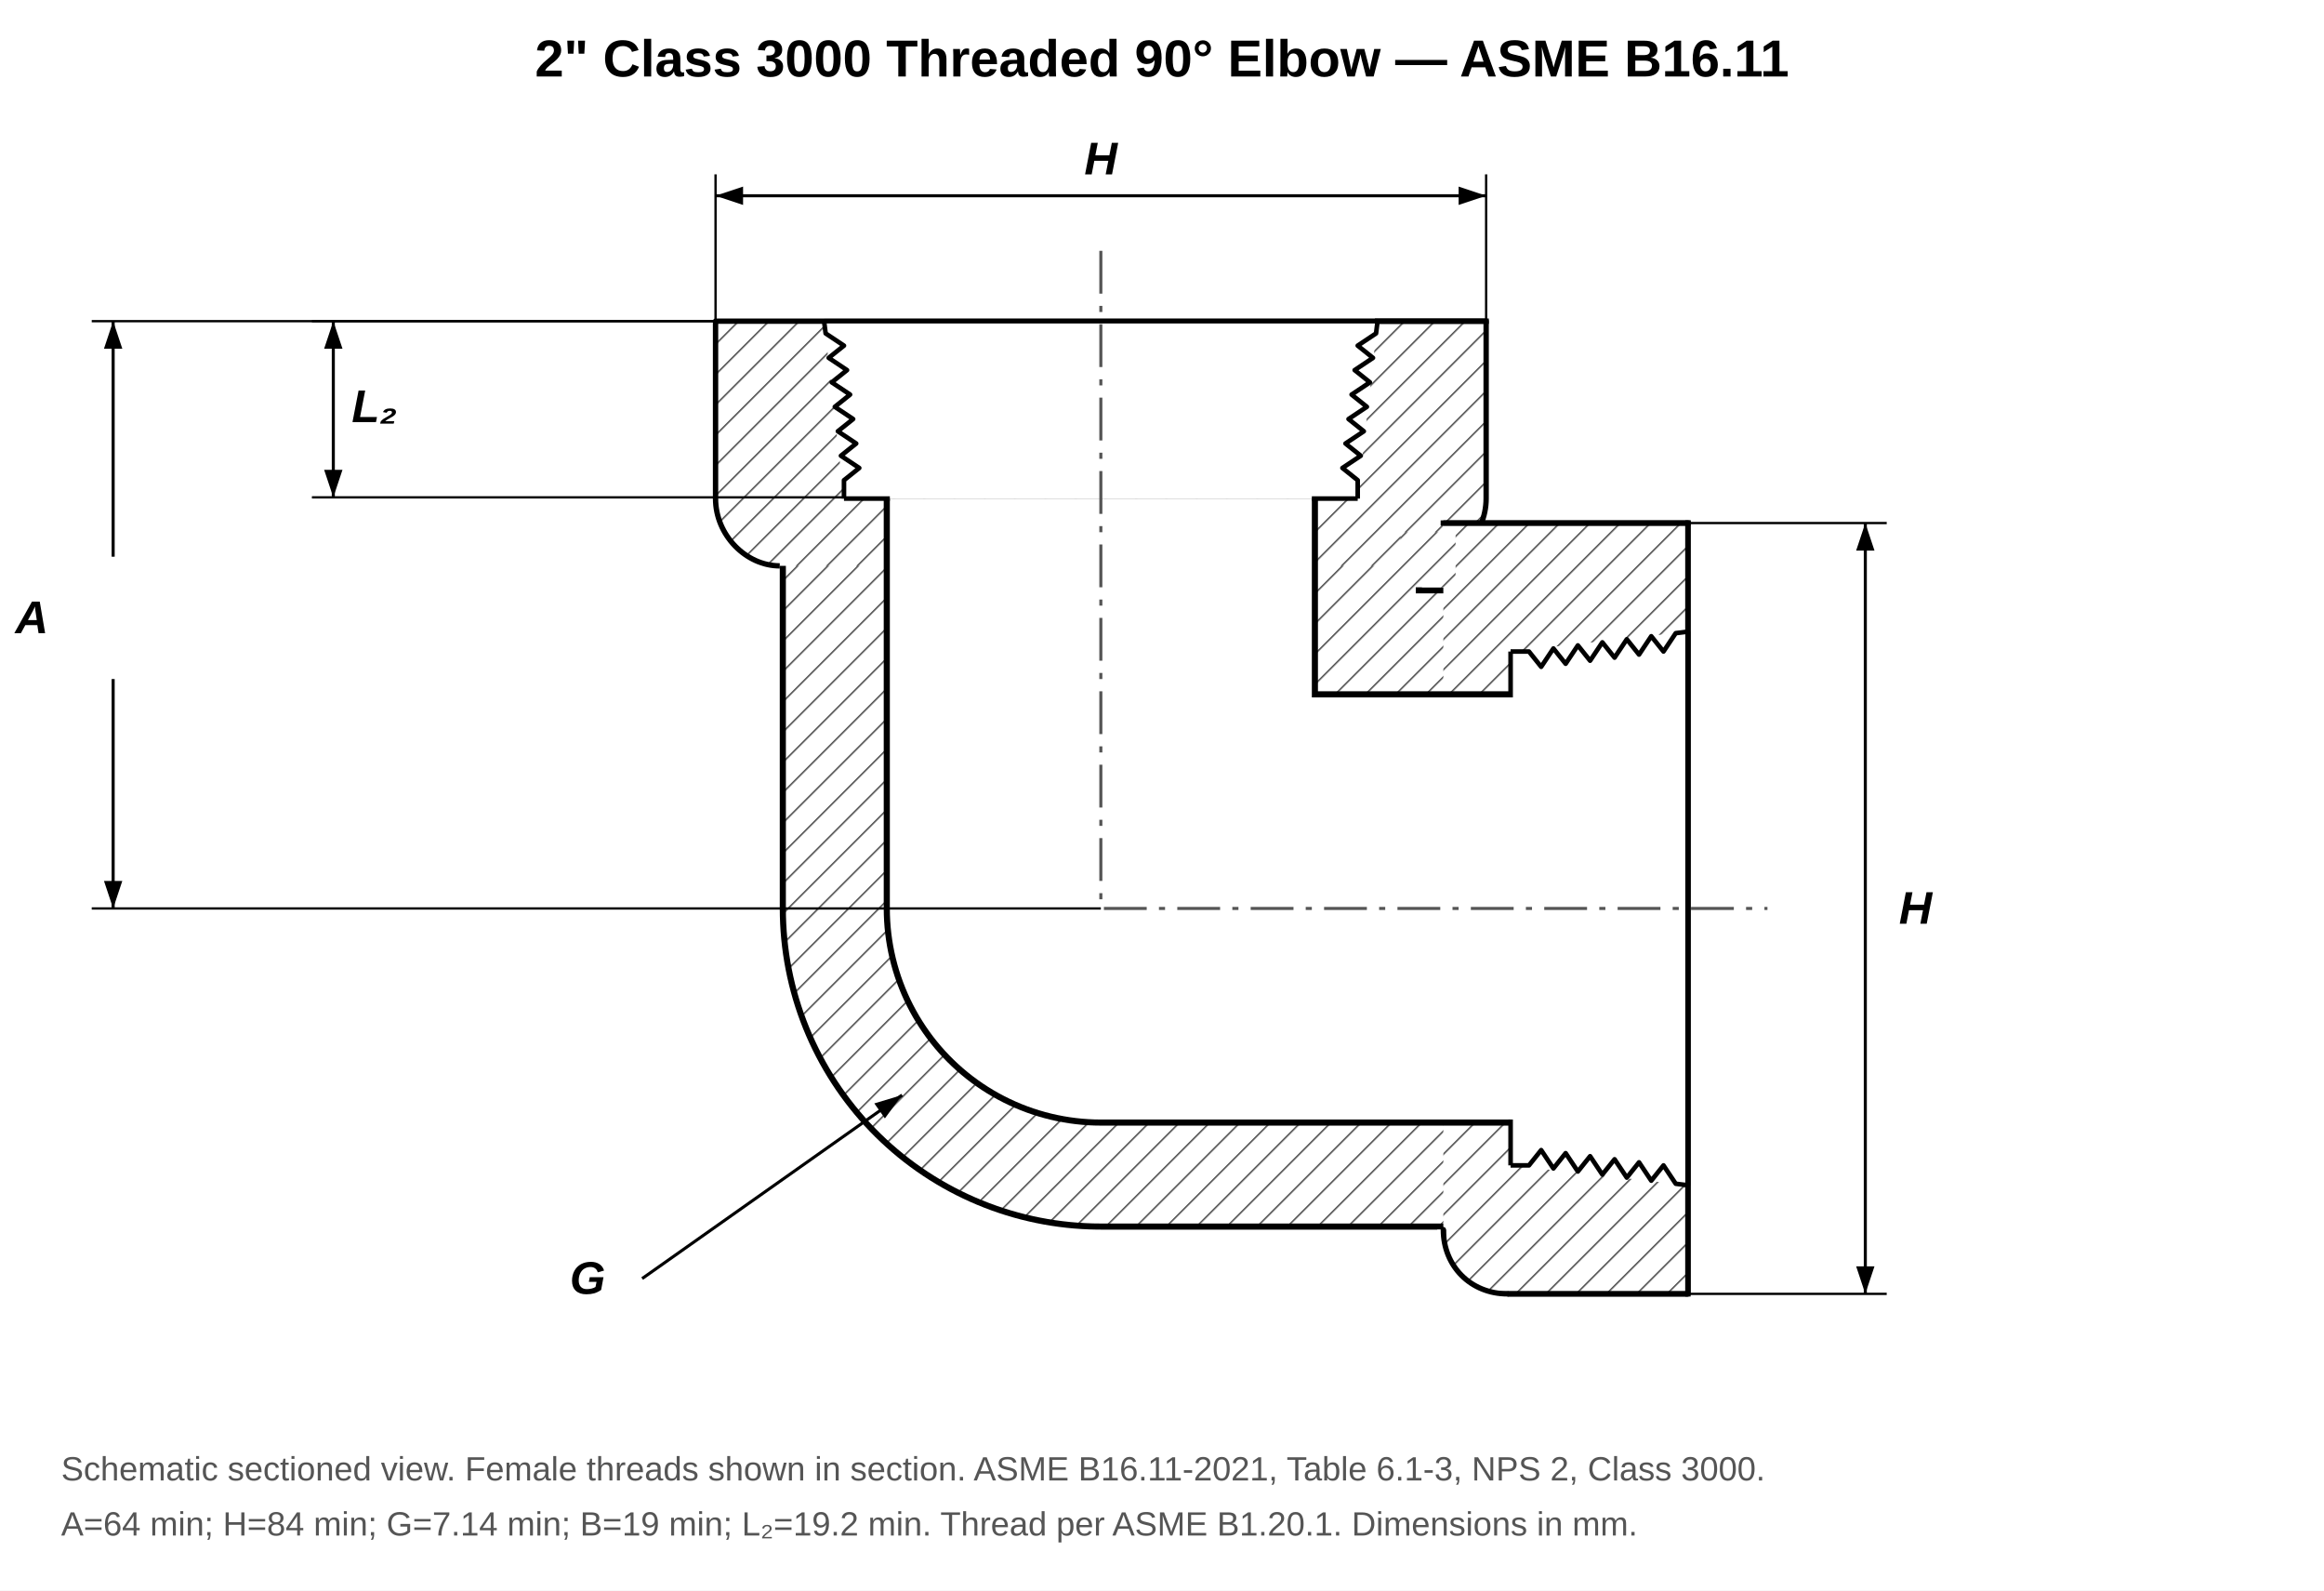
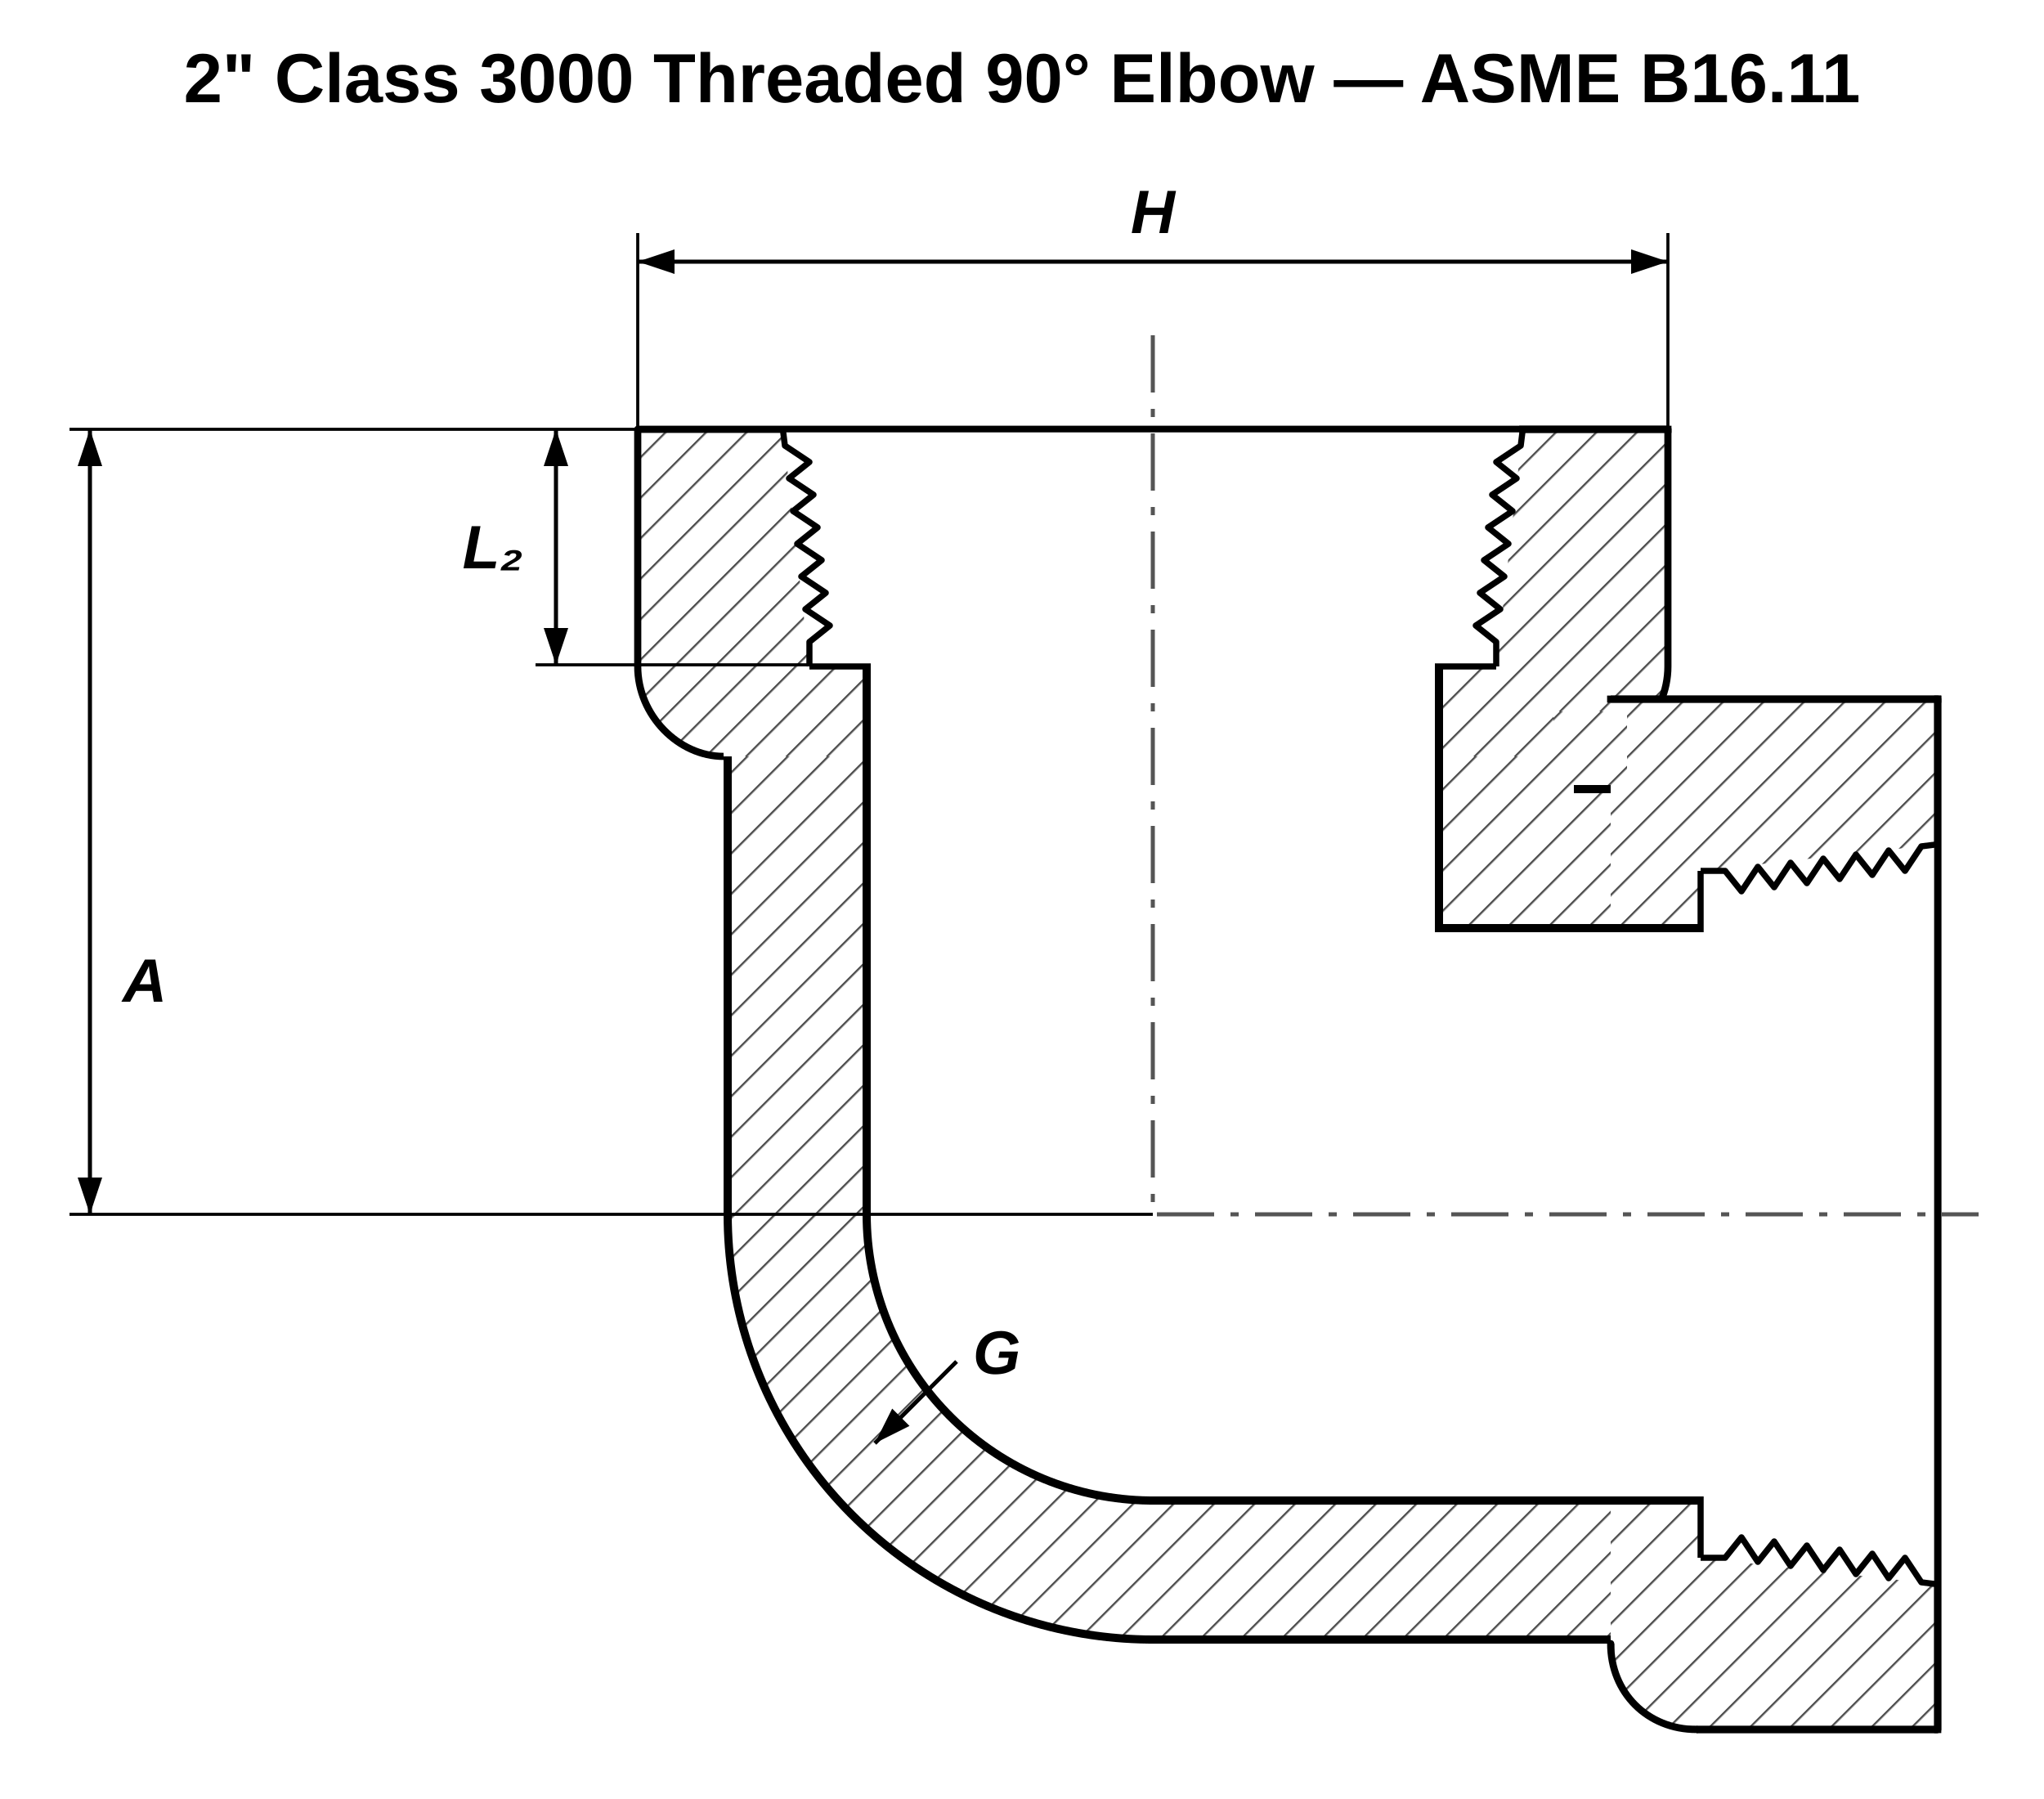
- <svg xmlns="http://www.w3.org/2000/svg" width="760" height="520" viewBox="0 0 760 520" font-family="Arial, sans-serif">
-   <rect width="760" height="520" fill="white" />
+ <svg xmlns="http://www.w3.org/2000/svg" width="500" height="440" viewBox="78 0 500 440" font-family="Arial, sans-serif">
+   <rect x="78" y="0" width="500" height="440" fill="white" />
  <defs>
    <pattern id="hatch90t" patternUnits="userSpaceOnUse" width="7" height="7" patternTransform="rotate(45)">
      <rect width="7" height="7" fill="white" />
      <line x1="0" y1="0" x2="0" y2="7" stroke="#555" stroke-width="1" />
    </pattern>
    <pattern id="hatch90tRight" patternUnits="userSpaceOnUse" width="7" height="7" patternTransform="rotate(-45)">
      <rect width="7" height="7" fill="white" />
      <line x1="0" y1="0" x2="0" y2="7" stroke="#555" stroke-width="1" />
    </pattern>
    <marker id="arrowStart90t" markerWidth="10" markerHeight="10" refX="0" refY="3" orient="auto" markerUnits="userSpaceOnUse">
      <path d="M9,0 L9,6 L0,3 z" fill="black" />
    </marker>
    <marker id="arrowEnd90t" markerWidth="10" markerHeight="10" refX="9" refY="3" orient="auto" markerUnits="userSpaceOnUse">
      <path d="M0,0 L0,6 L9,3 z" fill="black" />
    </marker>
    <g id="femaleThread90t">
      <path d="M-90.5,0 L90.5,0 L84,58 L-84,58 Z" fill="white" />
      <path d="M-90.5,0                L-90,4 L-84,8 L-89,12 L-83,16 L-88,20 L-82,24                L-87,28 L-81,32 L-86,36 L-80,40 L-85,44 L-79,48                L-84,52 L-84,58" fill="none" stroke="black" stroke-width="1.5" stroke-linejoin="round" />
      <path d="M90.5,0                L90,4 L84,8 L89,12 L83,16 L88,20 L82,24                L87,28 L81,32 L86,36 L80,40 L85,44 L79,48                L84,52 L84,58" fill="none" stroke="black" stroke-width="1.5" stroke-linejoin="round" />
      <line x1="-90.5" y1="0" x2="90.5" y2="0" stroke="black" stroke-width="1.5" />
      <line x1="-84" y1="58" x2="-69" y2="58" stroke="black" stroke-width="1.5" />
      <line x1="69" y1="58" x2="84" y2="58" stroke="black" stroke-width="1.5" />
    </g>
    <g id="outerBand90t">
      <path d="M-126,0 L126,0 L126,58                C126,70 116,80 105,80                L-105,80                C-116,80 -126,70 -126,58 Z" fill="url(#hatch90t)" />
      <path d="M-105,80                C-116,80 -126,70 -126,58                L-126,0 L126,0 L126,58                C126,70 116,80 105,80" fill="none" stroke="black" stroke-width="1.75" stroke-linejoin="round" />
    </g>
    <g id="outerBand90tRightOriginal">
      <path d="M-126,0 L126,0 L126,80 L-126,80 Z" fill="url(#hatch90tRight)" />
      <path d="M-126,80 L-126,0 L126,0 L126,80" fill="none" stroke="black" stroke-width="1.75" stroke-linejoin="round" />
      <line x1="105" y1="80" x2="126" y2="80" stroke="black" stroke-width="1.75" />
    </g>
  </defs>
-   <text x="380" y="25" text-anchor="middle" font-size="17" font-weight="bold">2" Class 3000 Threaded 90° Elbow — ASME B16.11</text>
+   <text x="328" y="25" text-anchor="middle" font-size="17" font-weight="bold">2" Class 3000 Threaded 90° Elbow — ASME B16.11</text>
  <path d="M360,175 L360,297 L482,297" fill="none" stroke="black" stroke-width="210" stroke-linecap="butt" stroke-linejoin="round" />
  <path d="M360,175 L360,297 L482,297" fill="none" stroke="url(#hatch90t)" stroke-width="206" stroke-linecap="butt" stroke-linejoin="round" />
  <use href="#outerBand90t" transform="translate(360 105)" />
  <use href="#outerBand90tRightOriginal" transform="translate(552 297) rotate(90)" />
  <rect x="458" y="174" width="18" height="18" fill="url(#hatch90t)" />
  <path d="M472,402            C472,414 481,423 493,423            L493,426 L470,426 L470,402 Z" fill="white" />
  <path d="M472,402 C472,414 481,423 493,423" fill="none" stroke="black" stroke-width="1.75" stroke-linecap="round" />
  <line x1="493" y1="423" x2="552" y2="423" stroke="black" stroke-width="1.75" />
  <path d="M360,163 L360,297 L494,297" fill="none" stroke="black" stroke-width="142" stroke-linecap="butt" stroke-linejoin="round" />
  <path d="M360,163 L360,297 L494,297" fill="none" stroke="white" stroke-width="138" stroke-linecap="butt" stroke-linejoin="round" />
  <use href="#femaleThread90t" transform="translate(360 105)" />
  <use href="#femaleThread90t" transform="translate(552 297) rotate(90)" />
  <g fill="none" stroke="black" stroke-width="1.75" stroke-linecap="square">
    <line x1="450.5" y1="105" x2="486" y2="105" />
    <line x1="472" y1="171" x2="552" y2="171" />
    <line x1="552" y1="171" x2="552" y2="423" />
  </g>
-   <path d="M360,82 L360,297 L578,297" fill="none" stroke="#555" stroke-width="1" stroke-dasharray="14,4,2,4" />
+   <path d="M360,82 L360,297 L562,297" fill="none" stroke="#555" stroke-width="1" stroke-dasharray="14,4,2,4" />
  <g fill="none" stroke="black">
    <line x1="234" y1="105" x2="234" y2="57" stroke-width="0.75" />
    <line x1="486" y1="105" x2="486" y2="57" stroke-width="0.75" />
    <line x1="234" y1="64" x2="486" y2="64" stroke-width="1" marker-start="url(#arrowStart90t)" marker-end="url(#arrowEnd90t)" />
  </g>
  <text x="360" y="57" text-anchor="middle" font-size="15" font-style="italic" font-weight="bold">H</text>
  <g fill="none" stroke="black">
-     <line x1="234" y1="105" x2="30" y2="105" stroke-width="0.75" />
-     <line x1="360" y1="297" x2="30" y2="297" stroke-width="0.75" />
-     <line x1="37" y1="105" x2="37" y2="182" stroke-width="1" marker-start="url(#arrowStart90t)" />
-     <line x1="37" y1="222" x2="37" y2="297" stroke-width="1" marker-end="url(#arrowEnd90t)" />
+     <line x1="234" y1="105" x2="95" y2="105" stroke-width="0.75" />
+     <line x1="360" y1="297" x2="95" y2="297" stroke-width="0.75" />
+     <line x1="100" y1="105" x2="100" y2="297" stroke-width="1" marker-start="url(#arrowStart90t)" marker-end="url(#arrowEnd90t)" />
  </g>
-   <text x="5" y="207" text-anchor="start" font-size="15" font-style="italic" font-weight="bold">A</text>
+   <text x="108" y="245" text-anchor="start" font-size="15" font-style="italic" font-weight="bold">A</text>
  <g fill="none" stroke="black">
-     <line x1="270" y1="105" x2="102" y2="105" stroke-width="0.75" />
-     <line x1="276" y1="162.6" x2="102" y2="162.6" stroke-width="0.75" />
-     <line x1="109" y1="105" x2="109" y2="162.6" stroke-width="1" marker-start="url(#arrowStart90t)" marker-end="url(#arrowEnd90t)" />
+     <line x1="276" y1="162.6" x2="209" y2="162.6" stroke-width="0.75" />
+     <line x1="214" y1="105" x2="214" y2="162.6" stroke-width="1" marker-start="url(#arrowStart90t)" marker-end="url(#arrowEnd90t)" />
  </g>
-   <text x="115" y="138" text-anchor="start" font-size="15" font-style="italic" font-weight="bold">L₂</text>
+   <text x="206" y="139" text-anchor="end" font-size="15" font-style="italic" font-weight="bold">L₂</text>
  <g fill="none" stroke="black">
-     <line x1="552" y1="171" x2="617" y2="171" stroke-width="0.75" />
-     <line x1="552" y1="423" x2="617" y2="423" stroke-width="0.75" />
-     <line x1="610" y1="171" x2="610" y2="423" stroke-width="1" marker-start="url(#arrowStart90t)" marker-end="url(#arrowEnd90t)" />
+     <line x1="312" y1="333" x2="292" y2="353" stroke-width="1" marker-end="url(#arrowEnd90t)" />
  </g>
-   <text x="621" y="302" font-size="15" font-style="italic" font-weight="bold">H</text>
-   <g fill="none" stroke="black">
-     <line x1="210" y1="418" x2="295" y2="358" stroke-width="1" marker-end="url(#arrowEnd90t)" />
-   </g>
-   <text x="198" y="423" text-anchor="end" font-size="15" font-style="italic" font-weight="bold">G</text>
-   <g font-size="11" fill="#555">
-     <text x="20" y="484">Schematic sectioned view. Female threads shown in section. ASME B16.11-2021, Table 6.1-3, NPS 2, Class 3000.</text>
-     <text x="20" y="502">A=64 min; H=84 min; G=7.14 min; B=19 min; L₂=19.2 min. Thread per ASME B1.20.1. Dimensions in mm.</text>
-   </g>
+   <text x="316" y="336" text-anchor="start" stroke="white" stroke-width="4" paint-order="stroke" font-size="15" font-style="italic" font-weight="bold">G</text>
</svg>
